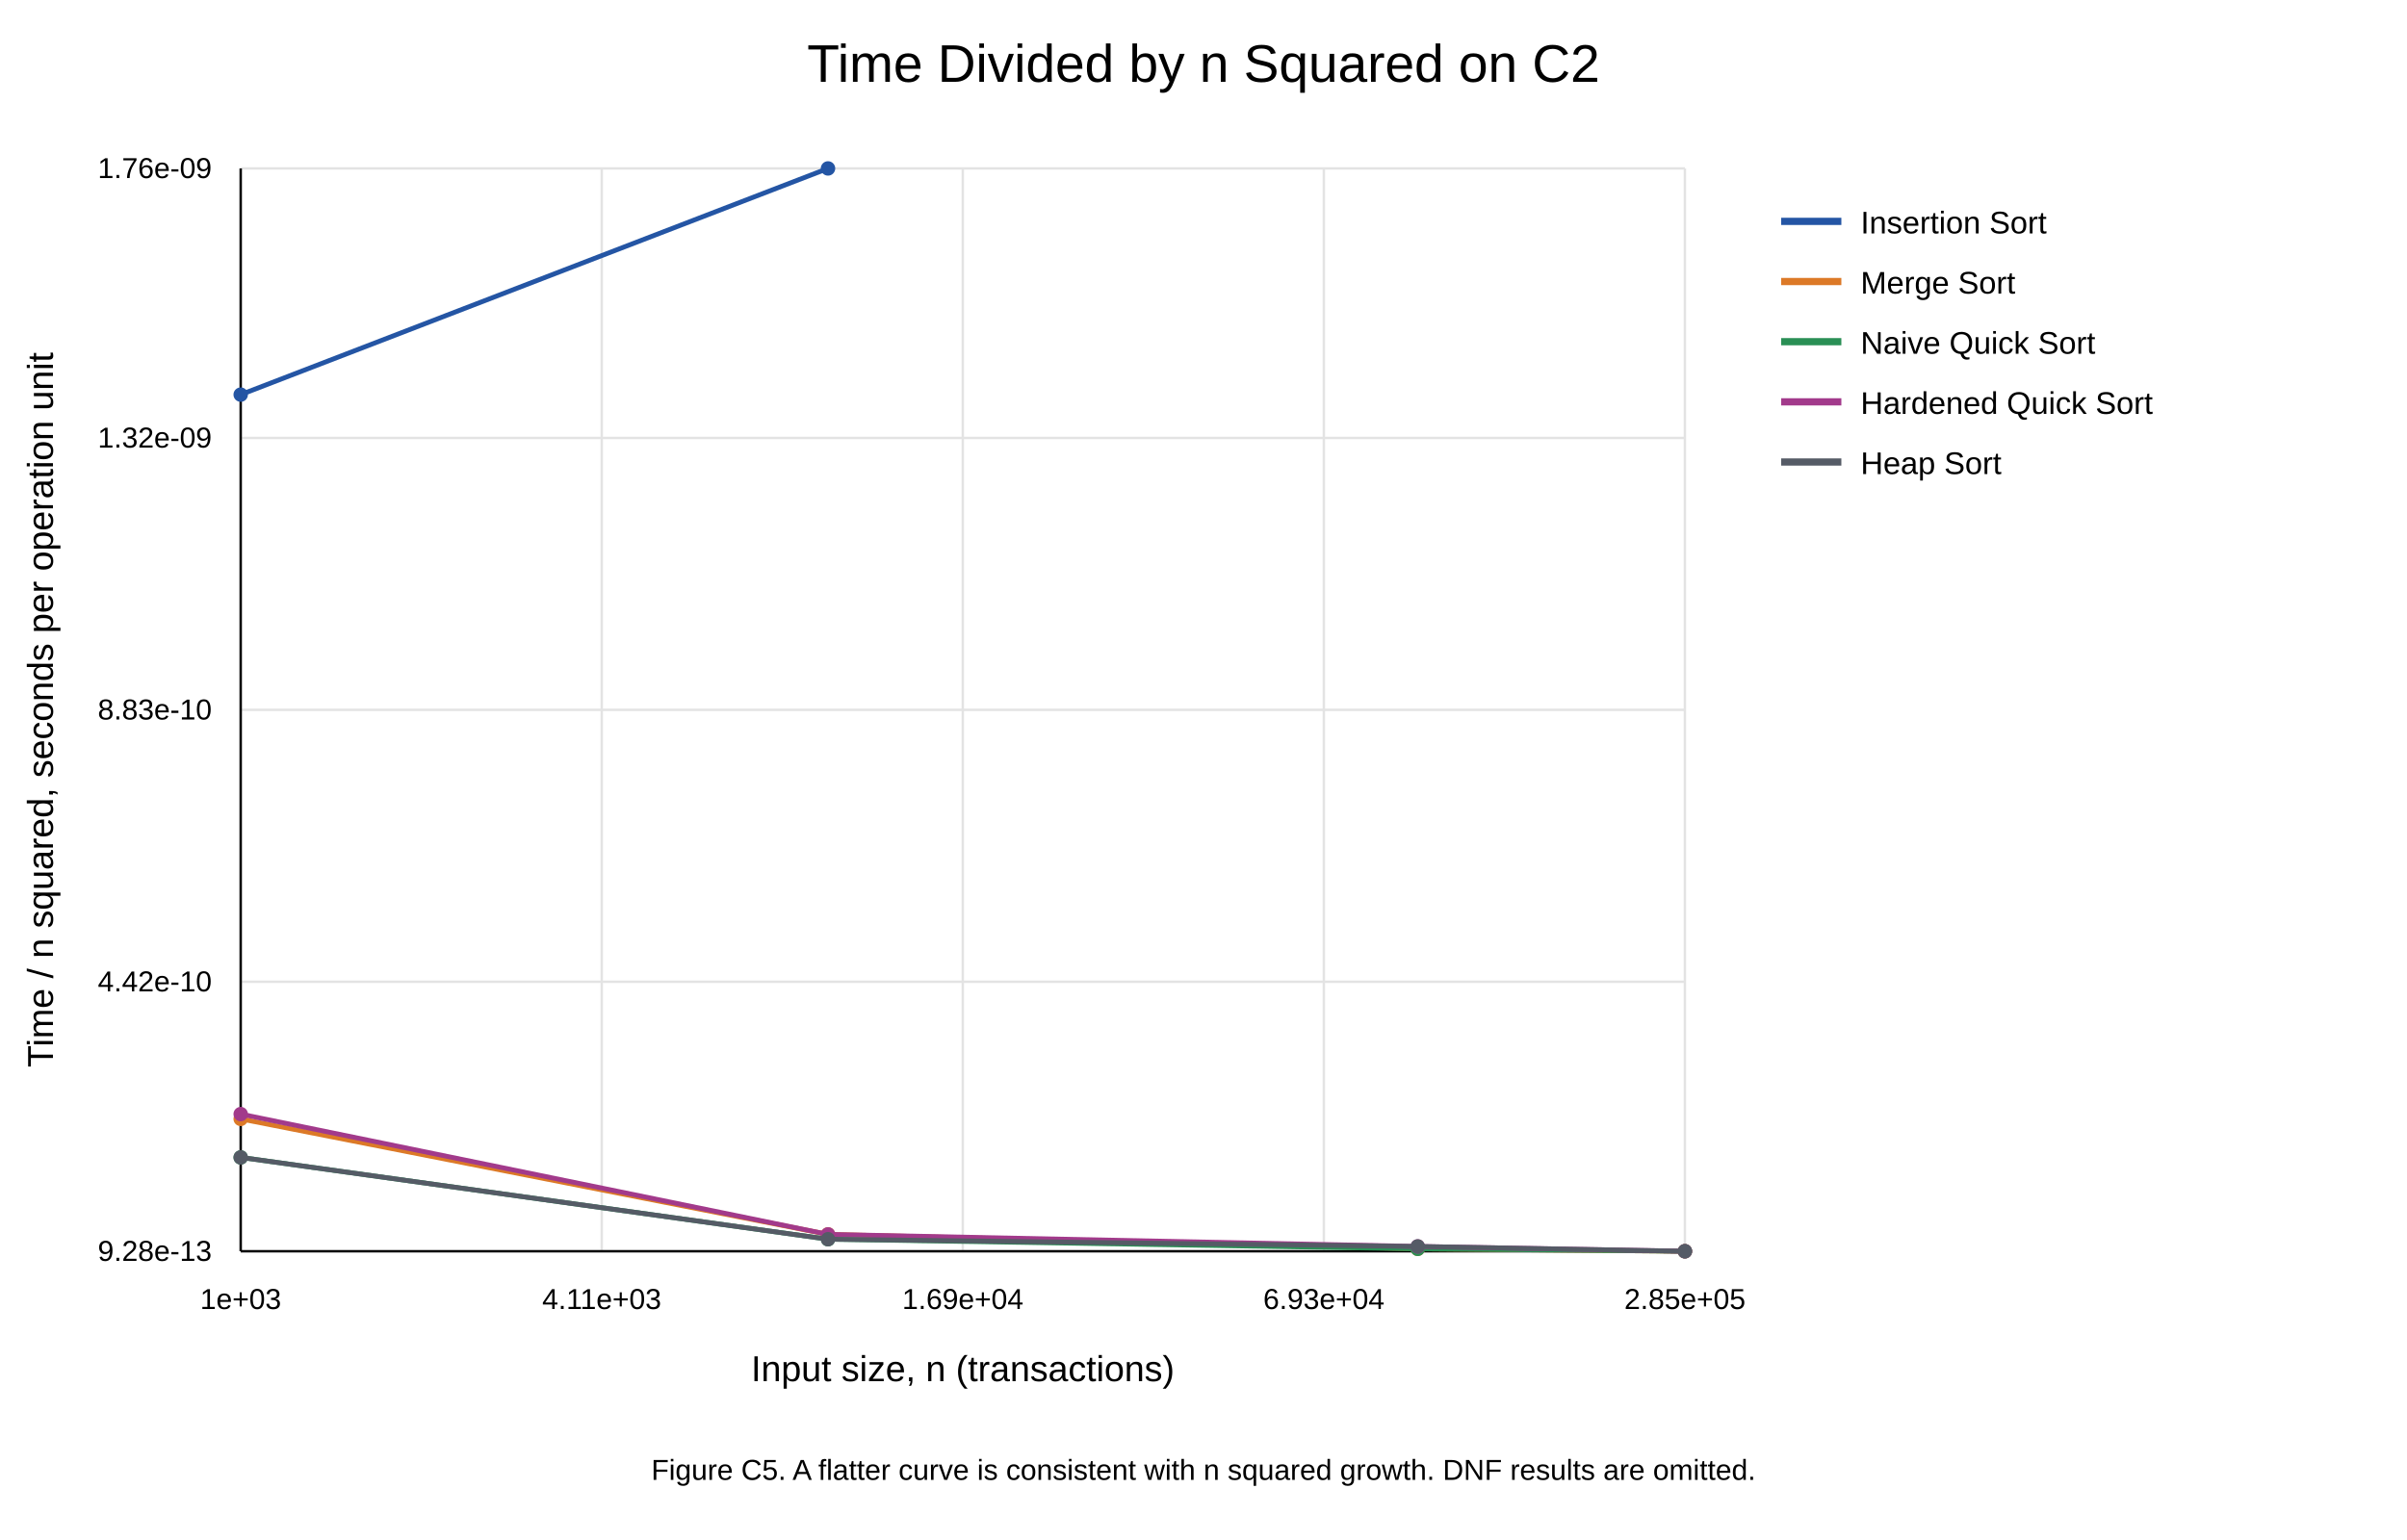
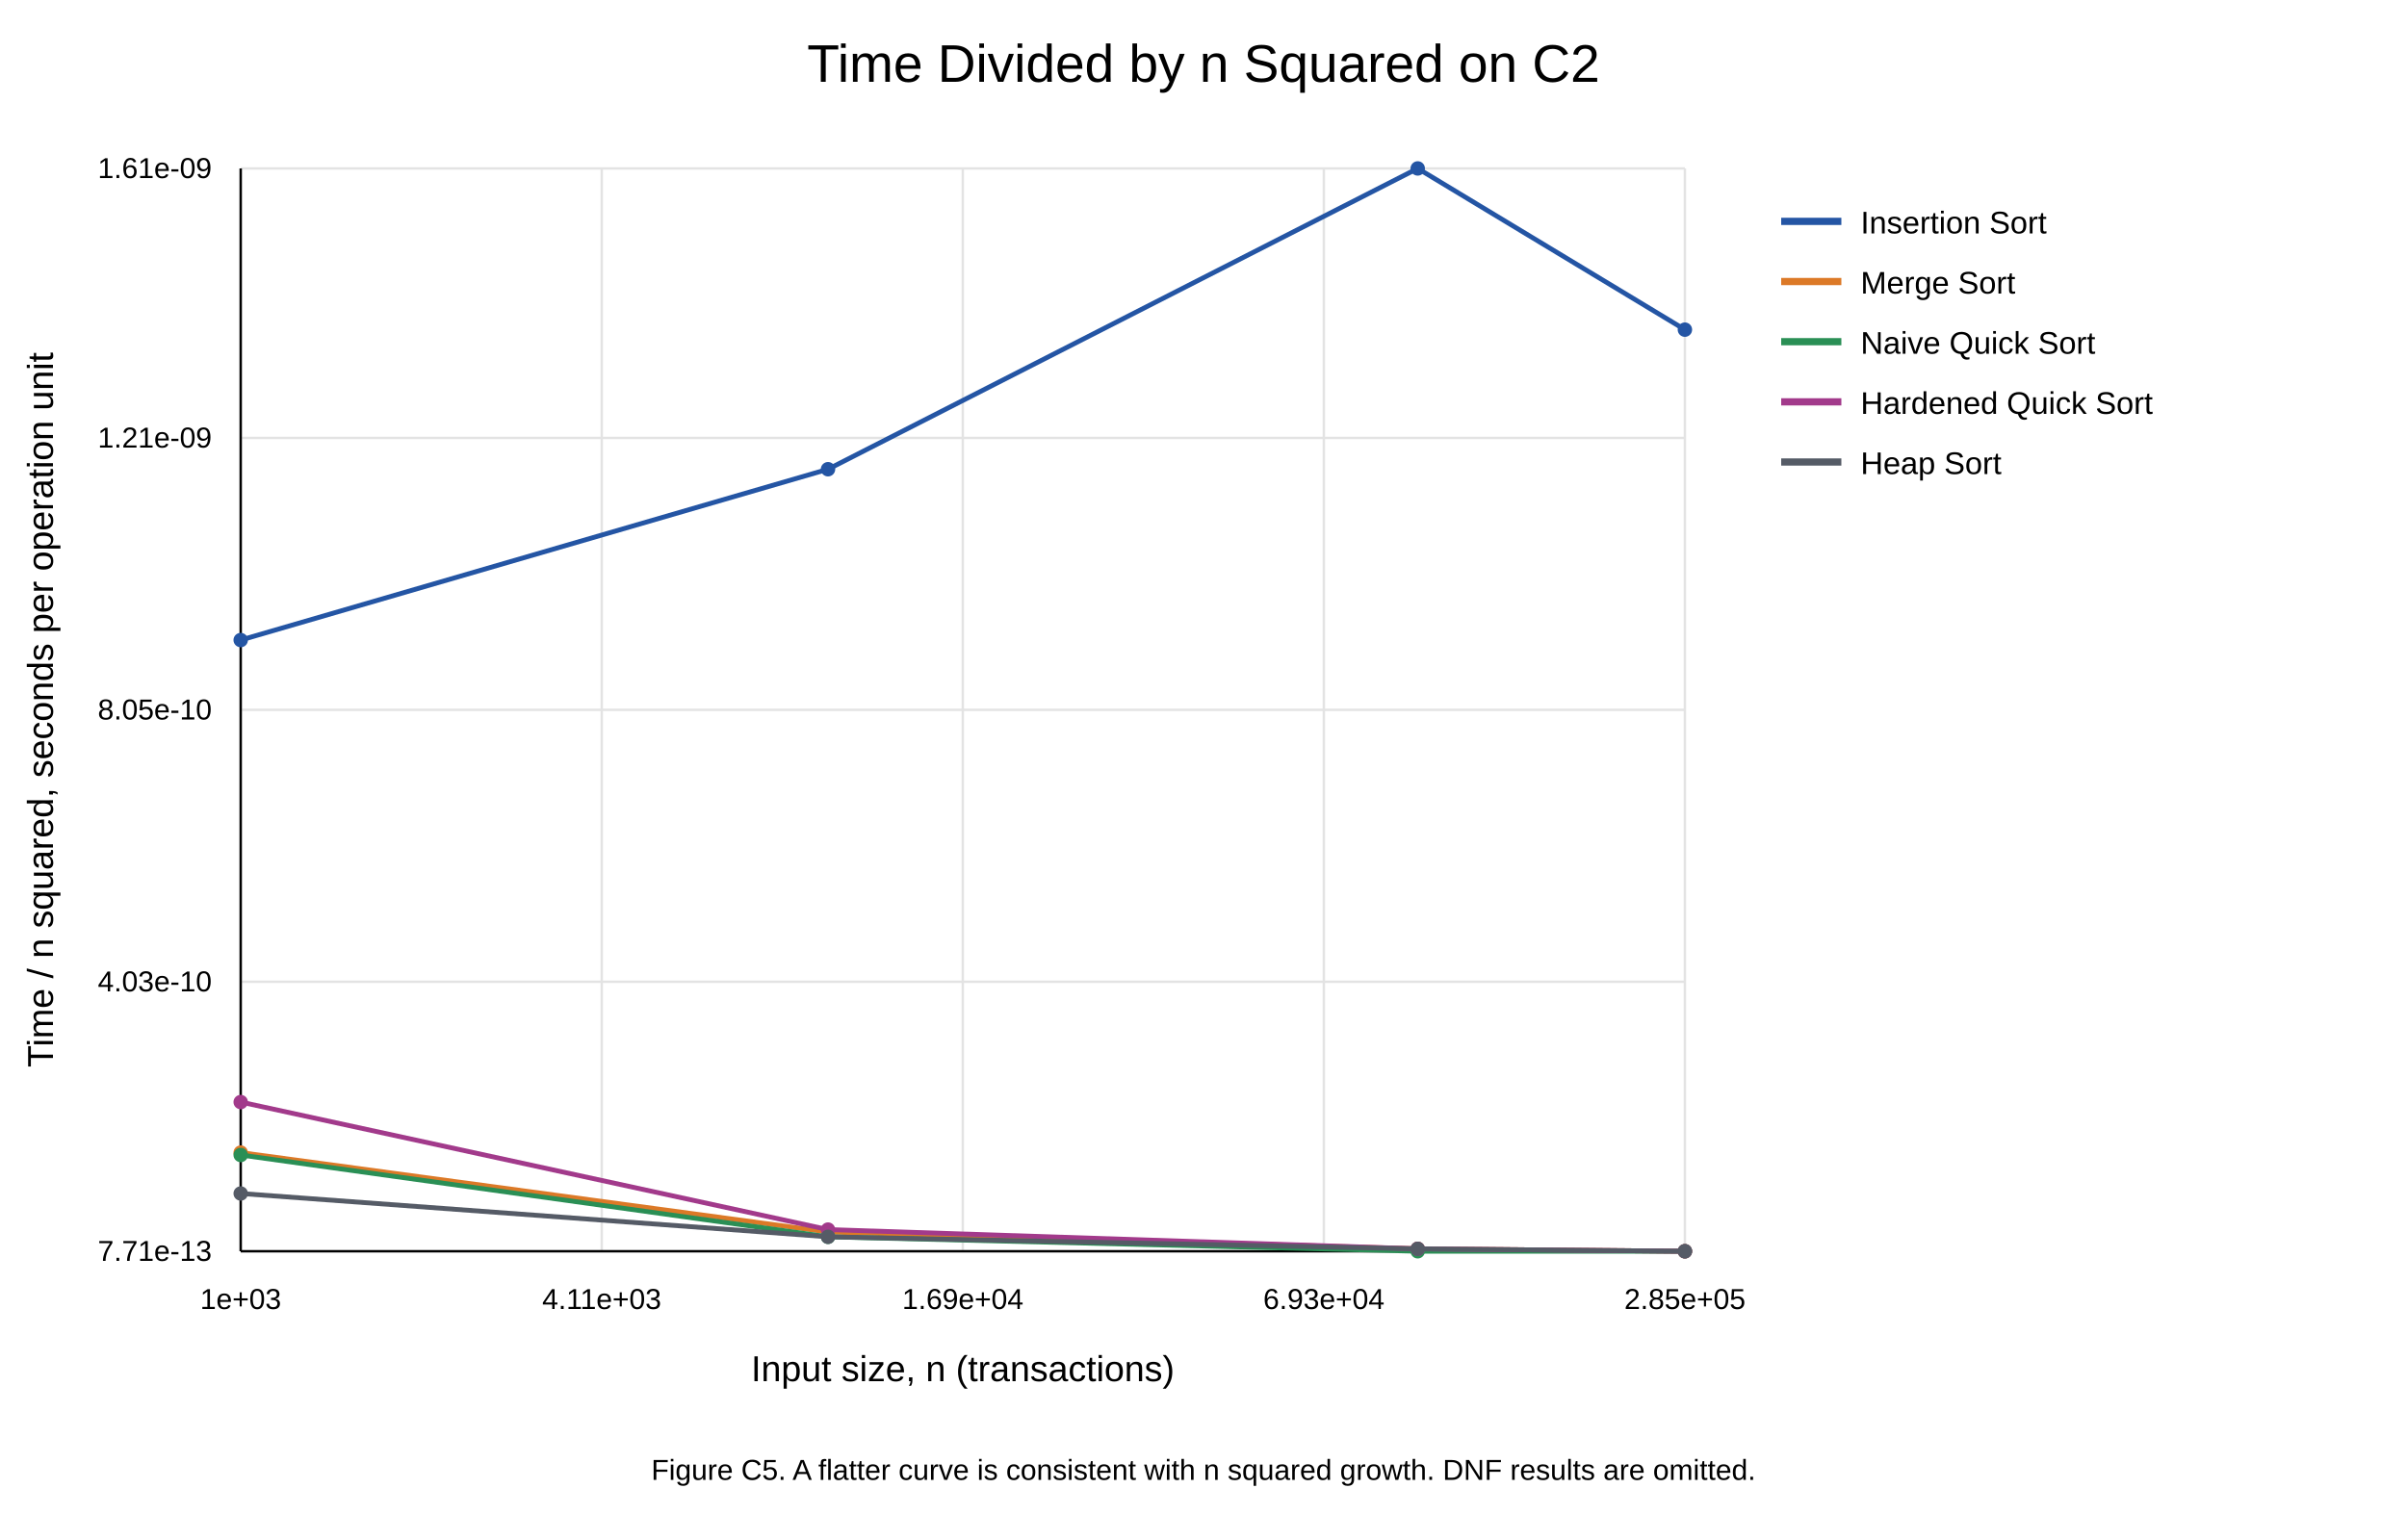
<svg xmlns="http://www.w3.org/2000/svg" width="1000" height="640" viewBox="0 0 1000 640">
  <rect width="100%" height="100%" fill="white" />
  <text x="500" y="34" text-anchor="middle" font-family="Arial" font-size="22">Time Divided by n Squared on C2</text>
  <line x1="100" y1="70" x2="100" y2="520" stroke="#e3e3e3" />
  <line x1="100" y1="70" x2="700" y2="70" stroke="#e3e3e3" />
  <text x="100" y="544" text-anchor="middle" font-family="Arial" font-size="12">1e+03</text>
-   <text x="88" y="74" text-anchor="end" font-family="Arial" font-size="12">1.76e-09</text>
+   <text x="88" y="74" text-anchor="end" font-family="Arial" font-size="12">1.61e-09</text>
  <line x1="250" y1="70" x2="250" y2="520" stroke="#e3e3e3" />
  <line x1="100" y1="182" x2="700" y2="182" stroke="#e3e3e3" />
  <text x="250" y="544" text-anchor="middle" font-family="Arial" font-size="12">4.11e+03</text>
-   <text x="88" y="186" text-anchor="end" font-family="Arial" font-size="12">1.32e-09</text>
+   <text x="88" y="186" text-anchor="end" font-family="Arial" font-size="12">1.21e-09</text>
  <line x1="400" y1="70" x2="400" y2="520" stroke="#e3e3e3" />
  <line x1="100" y1="295" x2="700" y2="295" stroke="#e3e3e3" />
  <text x="400" y="544" text-anchor="middle" font-family="Arial" font-size="12">1.69e+04</text>
-   <text x="88" y="299" text-anchor="end" font-family="Arial" font-size="12">8.83e-10</text>
+   <text x="88" y="299" text-anchor="end" font-family="Arial" font-size="12">8.05e-10</text>
  <line x1="550" y1="70" x2="550" y2="520" stroke="#e3e3e3" />
  <line x1="100" y1="408" x2="700" y2="408" stroke="#e3e3e3" />
  <text x="550" y="544" text-anchor="middle" font-family="Arial" font-size="12">6.93e+04</text>
-   <text x="88" y="412" text-anchor="end" font-family="Arial" font-size="12">4.42e-10</text>
+   <text x="88" y="412" text-anchor="end" font-family="Arial" font-size="12">4.03e-10</text>
  <line x1="700" y1="70" x2="700" y2="520" stroke="#e3e3e3" />
  <line x1="100" y1="520" x2="700" y2="520" stroke="#e3e3e3" />
  <text x="700" y="544" text-anchor="middle" font-family="Arial" font-size="12">2.85e+05</text>
-   <text x="88" y="524" text-anchor="end" font-family="Arial" font-size="12">9.28e-13</text>
+   <text x="88" y="524" text-anchor="end" font-family="Arial" font-size="12">7.71e-13</text>
  <line x1="100" y1="520" x2="700" y2="520" stroke="black" />
  <line x1="100" y1="70" x2="100" y2="520" stroke="black" />
  <text x="400" y="574" text-anchor="middle" font-family="Arial" font-size="15">Input size, n (transactions)</text>
  <text x="22" y="295" transform="rotate(-90 22 295)" text-anchor="middle" font-family="Arial" font-size="15">Time / n squared, seconds per operation unit</text>
-   <circle cx="100" cy="164" r="3" fill="#2455a4" />
-   <line x1="100" y1="164" x2="344" y2="70" stroke="#2455a4" stroke-width="2" />
-   <circle cx="344" cy="70" r="3" fill="#2455a4" />
+   <circle cx="100" cy="266" r="3" fill="#2455a4" />
+   <line x1="100" y1="266" x2="344" y2="195" stroke="#2455a4" stroke-width="2" />
+   <circle cx="344" cy="195" r="3" fill="#2455a4" />
+   <line x1="344" y1="195" x2="589" y2="70" stroke="#2455a4" stroke-width="2" />
+   <circle cx="589" cy="70" r="3" fill="#2455a4" />
+   <line x1="589" y1="70" x2="700" y2="137" stroke="#2455a4" stroke-width="2" />
+   <circle cx="700" cy="137" r="3" fill="#2455a4" />
  <line x1="740" y1="92" x2="765" y2="92" stroke="#2455a4" stroke-width="3" />
  <text x="773" y="97" font-family="Arial" font-size="13">Insertion Sort</text>
-   <circle cx="100" cy="465" r="3" fill="#dc7927" />
-   <line x1="100" y1="465" x2="344" y2="513" stroke="#dc7927" stroke-width="2" />
-   <circle cx="344" cy="513" r="3" fill="#dc7927" />
-   <line x1="344" y1="513" x2="589" y2="519" stroke="#dc7927" stroke-width="2" />
+   <circle cx="100" cy="479" r="3" fill="#dc7927" />
+   <line x1="100" y1="479" x2="344" y2="512" stroke="#dc7927" stroke-width="2" />
+   <circle cx="344" cy="512" r="3" fill="#dc7927" />
+   <line x1="344" y1="512" x2="589" y2="519" stroke="#dc7927" stroke-width="2" />
  <circle cx="589" cy="519" r="3" fill="#dc7927" />
  <line x1="589" y1="519" x2="700" y2="520" stroke="#dc7927" stroke-width="2" />
  <circle cx="700" cy="520" r="3" fill="#dc7927" />
  <line x1="740" y1="117" x2="765" y2="117" stroke="#dc7927" stroke-width="3" />
  <text x="773" y="122" font-family="Arial" font-size="13">Merge Sort</text>
-   <circle cx="100" cy="481" r="3" fill="#2a8f55" />
-   <line x1="100" y1="481" x2="344" y2="515" stroke="#2a8f55" stroke-width="2" />
-   <circle cx="344" cy="515" r="3" fill="#2a8f55" />
-   <line x1="344" y1="515" x2="589" y2="519" stroke="#2a8f55" stroke-width="2" />
-   <circle cx="589" cy="519" r="3" fill="#2a8f55" />
-   <line x1="589" y1="519" x2="700" y2="520" stroke="#2a8f55" stroke-width="2" />
+   <circle cx="100" cy="480" r="3" fill="#2a8f55" />
+   <line x1="100" y1="480" x2="344" y2="514" stroke="#2a8f55" stroke-width="2" />
+   <circle cx="344" cy="514" r="3" fill="#2a8f55" />
+   <line x1="344" y1="514" x2="589" y2="520" stroke="#2a8f55" stroke-width="2" />
+   <circle cx="589" cy="520" r="3" fill="#2a8f55" />
+   <line x1="589" y1="520" x2="700" y2="520" stroke="#2a8f55" stroke-width="2" />
  <circle cx="700" cy="520" r="3" fill="#2a8f55" />
  <line x1="740" y1="142" x2="765" y2="142" stroke="#2a8f55" stroke-width="3" />
  <text x="773" y="147" font-family="Arial" font-size="13">Naive Quick Sort</text>
-   <circle cx="100" cy="463" r="3" fill="#a23a8b" />
-   <line x1="100" y1="463" x2="344" y2="513" stroke="#a23a8b" stroke-width="2" />
-   <circle cx="344" cy="513" r="3" fill="#a23a8b" />
-   <line x1="344" y1="513" x2="589" y2="518" stroke="#a23a8b" stroke-width="2" />
-   <circle cx="589" cy="518" r="3" fill="#a23a8b" />
-   <line x1="589" y1="518" x2="700" y2="520" stroke="#a23a8b" stroke-width="2" />
+   <circle cx="100" cy="458" r="3" fill="#a23a8b" />
+   <line x1="100" y1="458" x2="344" y2="511" stroke="#a23a8b" stroke-width="2" />
+   <circle cx="344" cy="511" r="3" fill="#a23a8b" />
+   <line x1="344" y1="511" x2="589" y2="519" stroke="#a23a8b" stroke-width="2" />
+   <circle cx="589" cy="519" r="3" fill="#a23a8b" />
+   <line x1="589" y1="519" x2="700" y2="520" stroke="#a23a8b" stroke-width="2" />
  <circle cx="700" cy="520" r="3" fill="#a23a8b" />
  <line x1="740" y1="167" x2="765" y2="167" stroke="#a23a8b" stroke-width="3" />
  <text x="773" y="172" font-family="Arial" font-size="13">Hardened Quick Sort</text>
-   <circle cx="100" cy="481" r="3" fill="#555b66" />
-   <line x1="100" y1="481" x2="344" y2="515" stroke="#555b66" stroke-width="2" />
-   <circle cx="344" cy="515" r="3" fill="#555b66" />
-   <line x1="344" y1="515" x2="589" y2="518" stroke="#555b66" stroke-width="2" />
-   <circle cx="589" cy="518" r="3" fill="#555b66" />
-   <line x1="589" y1="518" x2="700" y2="520" stroke="#555b66" stroke-width="2" />
+   <circle cx="100" cy="496" r="3" fill="#555b66" />
+   <line x1="100" y1="496" x2="344" y2="514" stroke="#555b66" stroke-width="2" />
+   <circle cx="344" cy="514" r="3" fill="#555b66" />
+   <line x1="344" y1="514" x2="589" y2="519" stroke="#555b66" stroke-width="2" />
+   <circle cx="589" cy="519" r="3" fill="#555b66" />
+   <line x1="589" y1="519" x2="700" y2="520" stroke="#555b66" stroke-width="2" />
  <circle cx="700" cy="520" r="3" fill="#555b66" />
  <line x1="740" y1="192" x2="765" y2="192" stroke="#555b66" stroke-width="3" />
  <text x="773" y="197" font-family="Arial" font-size="13">Heap Sort</text>
  <text x="500" y="615" text-anchor="middle" font-family="Arial" font-size="12">Figure C5. A flatter curve is consistent with n squared growth. DNF results are omitted.</text>
</svg>
